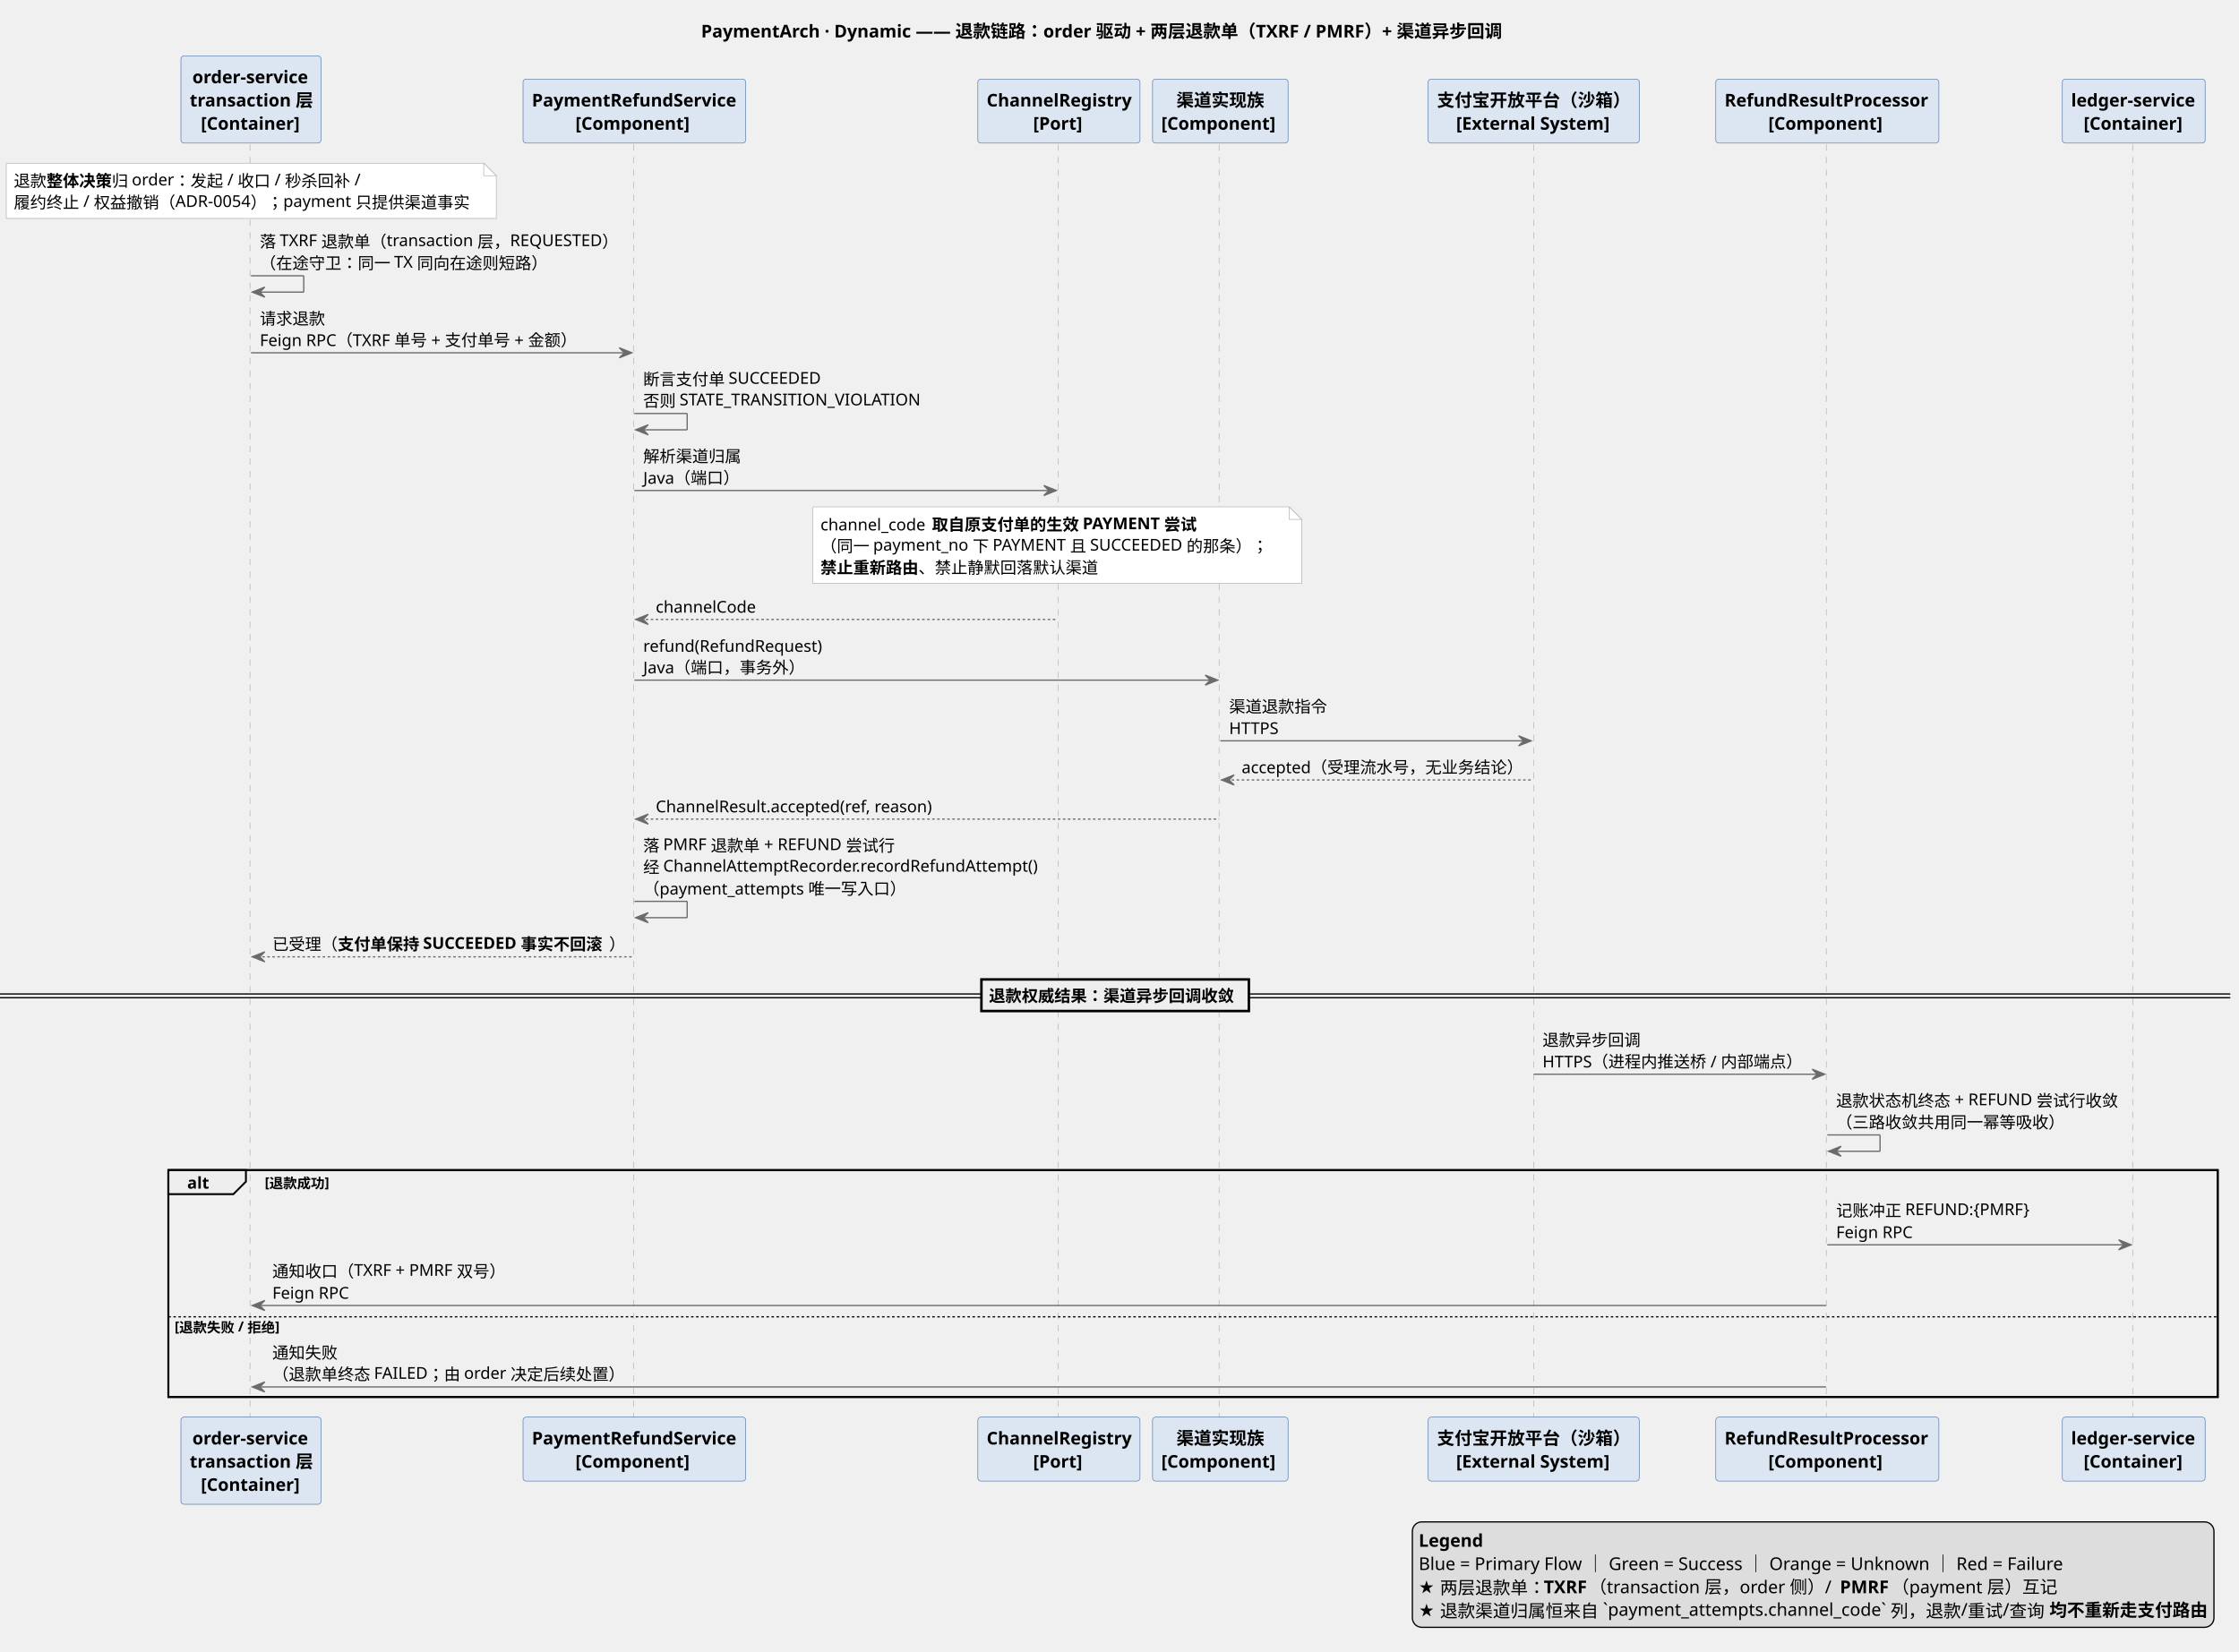
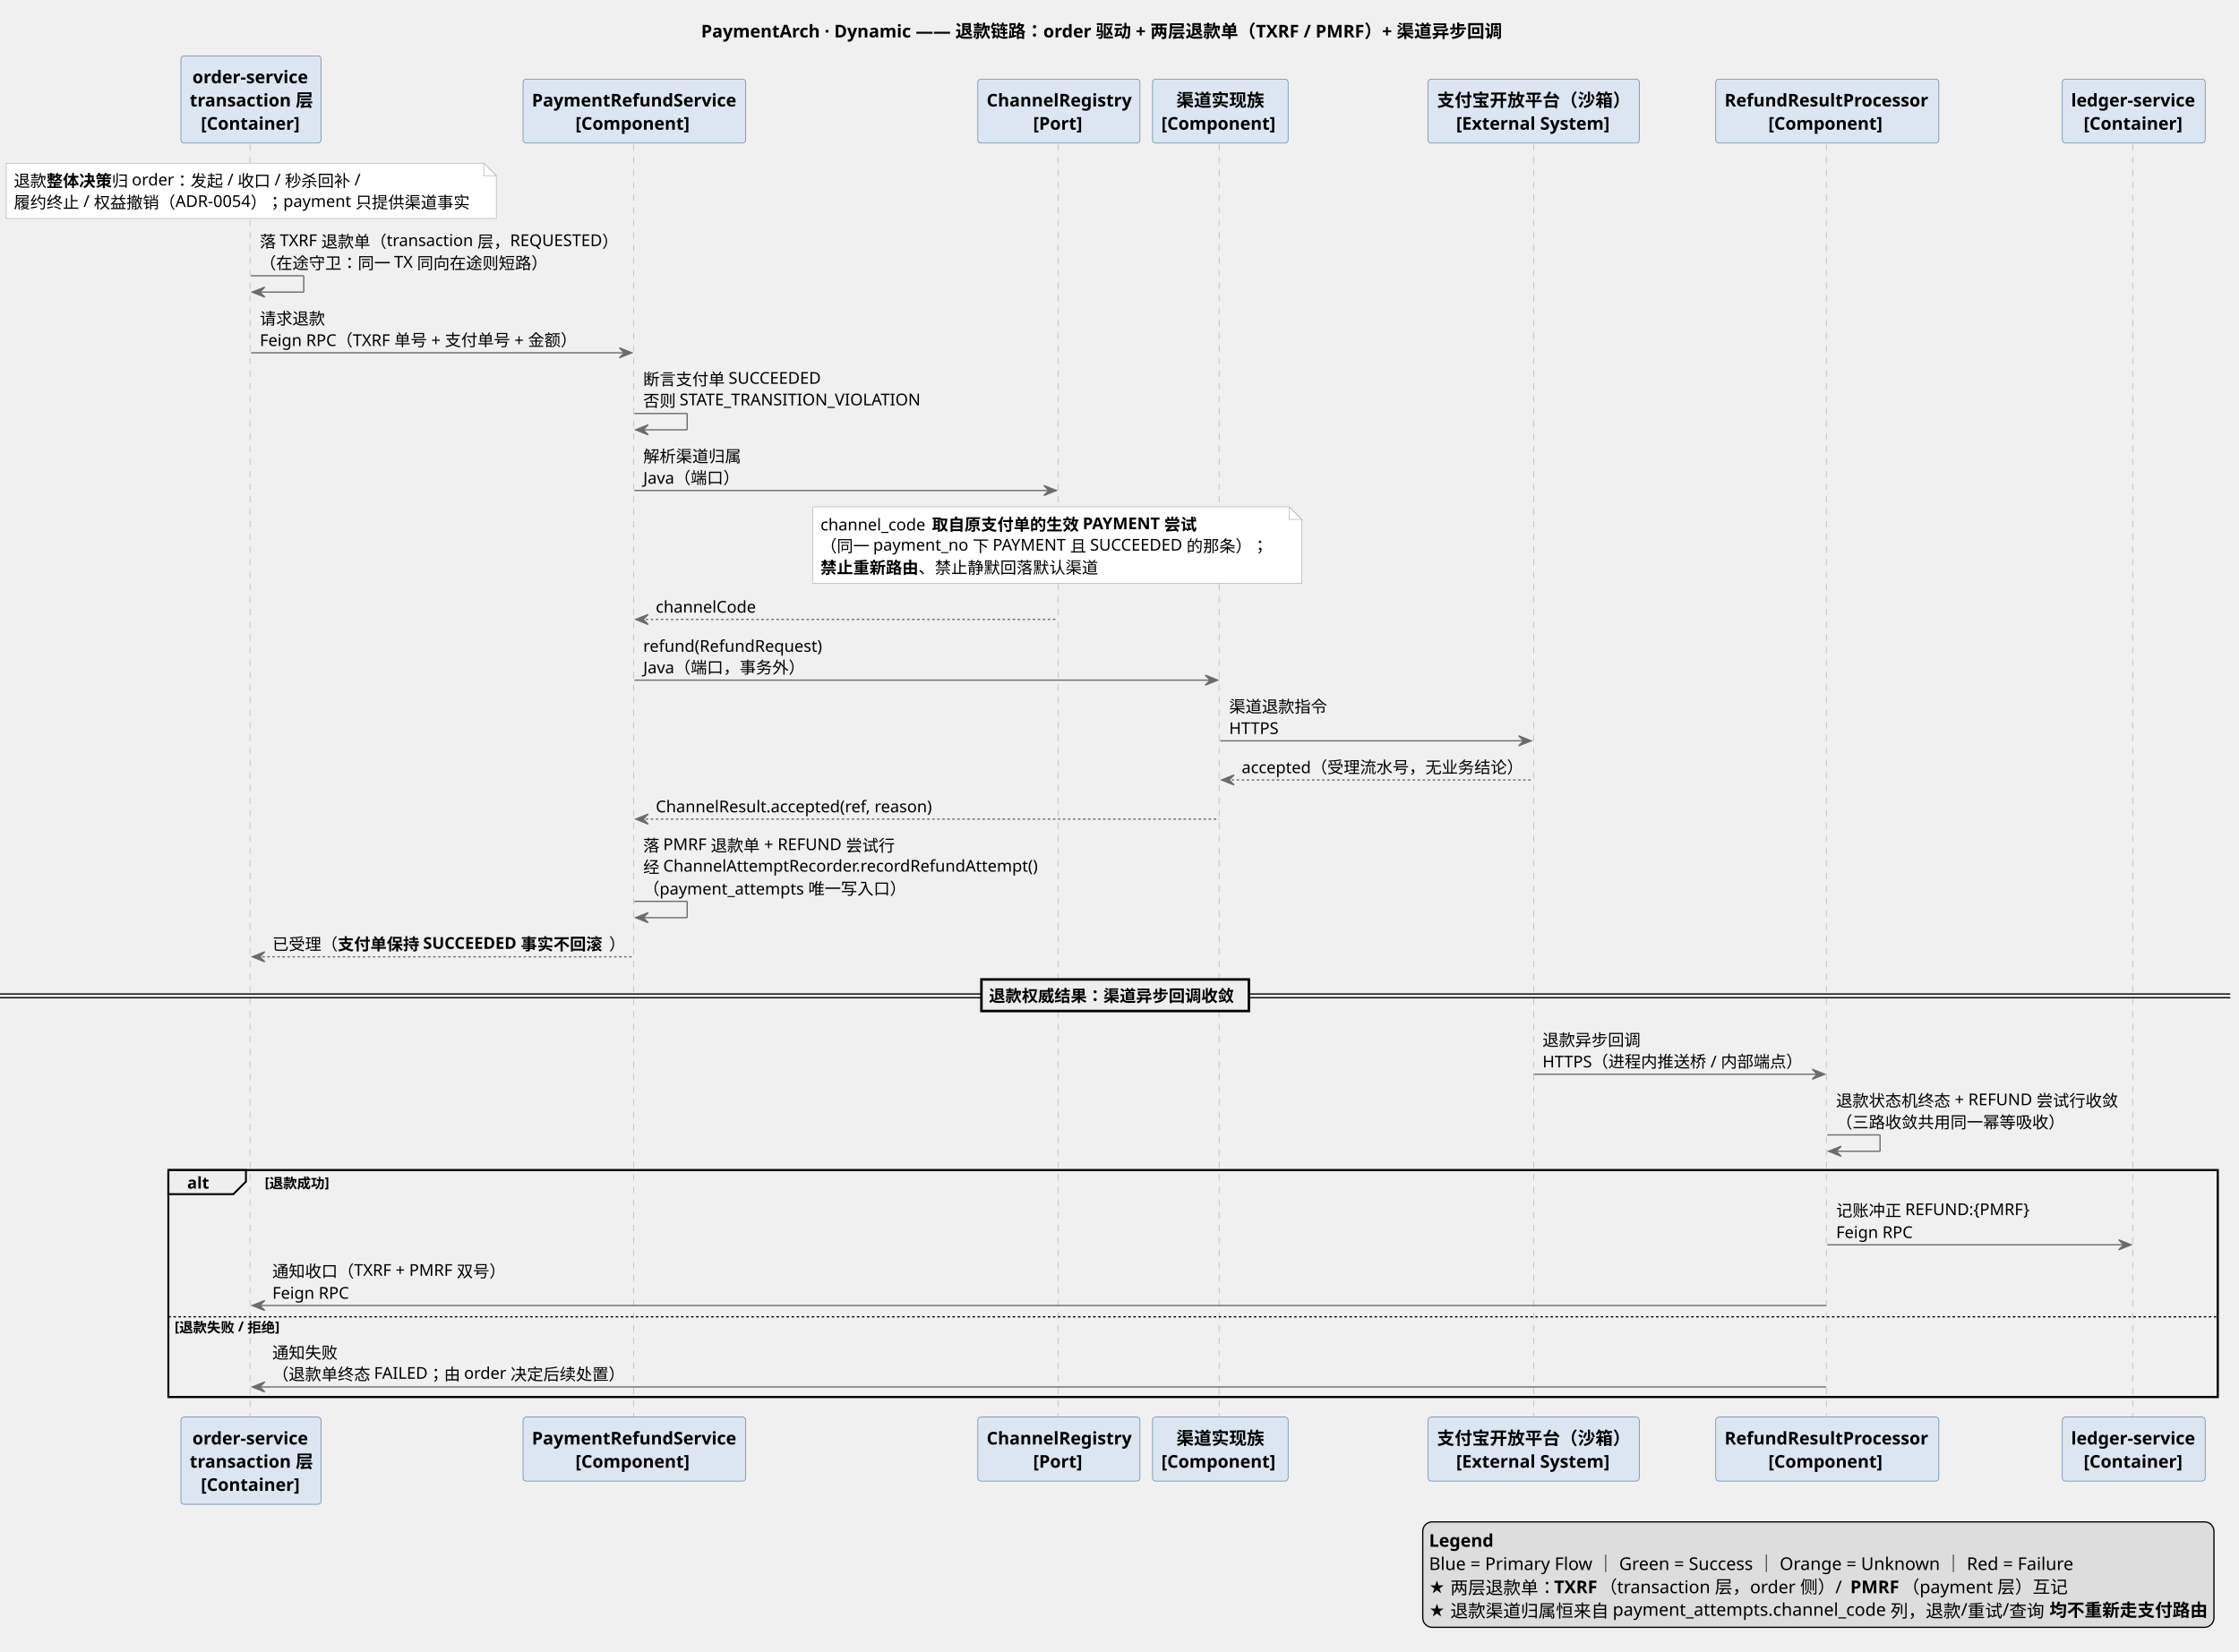
<svg xmlns="http://www.w3.org/2000/svg" contentStyleType="text/css" height="1315px" preserveAspectRatio="none" style="width:1782px;height:1315px;background:#FFFFFF;" version="1.1" viewBox="0 0 1782 1315" width="1782px" zoomAndPan="magnify">
  <defs />
  <g>
    <text fill="#000000" font-family="Microsoft YaHei" font-size="14" font-weight="bold" lengthAdjust="spacing" textLength="658.102" x="557.985" y="29.814">PaymentArch · Dynamic —— 退款链路：order 驱动 + 两层退款单（TXRF / PMRF）+ 渠道异步回调</text>
    <rect fill="none" height="180.622" style="stroke:#000000;stroke-width:1.5;" width="1631.073" x="134" y="931.484" />
    <line style="stroke:#B4B2A9;stroke-width:0.5;stroke-dasharray:5.0,5.0;" x1="199" x2="199" y1="114.91" y2="1129.106" />
    <line style="stroke:#B4B2A9;stroke-width:0.5;stroke-dasharray:5.0,5.0;" x1="504.29" x2="504.29" y1="114.91" y2="1129.106" />
    <line style="stroke:#B4B2A9;stroke-width:0.5;stroke-dasharray:5.0,5.0;" x1="842.245" x2="842.245" y1="114.91" y2="1129.106" />
    <line style="stroke:#B4B2A9;stroke-width:0.5;stroke-dasharray:5.0,5.0;" x1="970.28" x2="970.28" y1="114.91" y2="1129.106" />
    <line style="stroke:#B4B2A9;stroke-width:0.5;stroke-dasharray:5.0,5.0;" x1="1220.666" x2="1220.666" y1="114.91" y2="1129.106" />
    <line style="stroke:#B4B2A9;stroke-width:0.5;stroke-dasharray:5.0,5.0;" x1="1453.547" x2="1453.547" y1="114.91" y2="1129.106" />
    <line style="stroke:#B4B2A9;stroke-width:0.5;stroke-dasharray:5.0,5.0;" x1="1697.384" x2="1697.384" y1="114.91" y2="1129.106" />
    <rect fill="#DCE6F2" height="69.433" rx="2.5" ry="2.5" style="stroke:#5B7DA8;stroke-width:0.5;" width="111.501" x="144" y="44.477" />
    <text fill="#000000" font-family="Microsoft YaHei" font-size="14" font-weight="bold" lengthAdjust="spacing" textLength="93.228" x="153.136" y="66.291">order-service</text>
    <text fill="#000000" font-family="Microsoft YaHei" font-size="14" font-weight="bold" lengthAdjust="spacing" textLength="97.501" x="151" y="84.769">transaction 层</text>
    <text fill="#000000" font-family="Microsoft YaHei" font-size="14" font-weight="bold" lengthAdjust="spacing" textLength="79.789" x="159.856" y="103.246">[Container]</text>
    <rect fill="#DCE6F2" height="69.433" rx="2.5" ry="2.5" style="stroke:#5B7DA8;stroke-width:0.5;" width="111.501" x="144" y="1128.106" />
    <text fill="#000000" font-family="Microsoft YaHei" font-size="14" font-weight="bold" lengthAdjust="spacing" textLength="93.228" x="153.136" y="1149.919">order-service</text>
    <text fill="#000000" font-family="Microsoft YaHei" font-size="14" font-weight="bold" lengthAdjust="spacing" textLength="97.501" x="151" y="1168.397">transaction 层</text>
    <text fill="#000000" font-family="Microsoft YaHei" font-size="14" font-weight="bold" lengthAdjust="spacing" textLength="79.789" x="159.856" y="1186.874">[Container]</text>
    <rect fill="#DCE6F2" height="50.955" rx="2.5" ry="2.5" style="stroke:#5B7DA8;stroke-width:0.5;" width="177.242" x="416.29" y="62.955" />
    <text fill="#000000" font-family="Microsoft YaHei" font-size="14" font-weight="bold" lengthAdjust="spacing" textLength="163.242" x="423.29" y="84.769">PaymentRefundService</text>
    <text fill="#000000" font-family="Microsoft YaHei" font-size="14" font-weight="bold" lengthAdjust="spacing" textLength="93.898" x="457.962" y="103.246">[Component]</text>
    <rect fill="#DCE6F2" height="50.955" rx="2.5" ry="2.5" style="stroke:#5B7DA8;stroke-width:0.5;" width="177.242" x="416.29" y="1128.106" />
    <text fill="#000000" font-family="Microsoft YaHei" font-size="14" font-weight="bold" lengthAdjust="spacing" textLength="163.242" x="423.29" y="1149.919">PaymentRefundService</text>
    <text fill="#000000" font-family="Microsoft YaHei" font-size="14" font-weight="bold" lengthAdjust="spacing" textLength="93.898" x="457.962" y="1168.397">[Component]</text>
    <rect fill="#DCE6F2" height="50.955" rx="2.5" ry="2.5" style="stroke:#5B7DA8;stroke-width:0.5;" width="129.035" x="778.245" y="62.955" />
    <text fill="#000000" font-family="Microsoft YaHei" font-size="14" font-weight="bold" lengthAdjust="spacing" textLength="115.035" x="785.245" y="84.769">ChannelRegistry</text>
    <text fill="#000000" font-family="Microsoft YaHei" font-size="14" font-weight="bold" lengthAdjust="spacing" textLength="41.043" x="822.241" y="103.246">[Port]</text>
    <rect fill="#DCE6F2" height="50.955" rx="2.5" ry="2.5" style="stroke:#5B7DA8;stroke-width:0.5;" width="129.035" x="778.245" y="1128.106" />
    <text fill="#000000" font-family="Microsoft YaHei" font-size="14" font-weight="bold" lengthAdjust="spacing" textLength="115.035" x="785.245" y="1149.919">ChannelRegistry</text>
    <text fill="#000000" font-family="Microsoft YaHei" font-size="14" font-weight="bold" lengthAdjust="spacing" textLength="41.043" x="822.241" y="1168.397">[Port]</text>
    <rect fill="#DCE6F2" height="50.955" rx="2.5" ry="2.5" style="stroke:#5B7DA8;stroke-width:0.5;" width="107.898" x="917.28" y="62.955" />
    <text fill="#000000" font-family="Microsoft YaHei" font-size="14" font-weight="bold" lengthAdjust="spacing" textLength="70" x="936.229" y="84.769">渠道实现族</text>
    <text fill="#000000" font-family="Microsoft YaHei" font-size="14" font-weight="bold" lengthAdjust="spacing" textLength="93.898" x="924.28" y="103.246">[Component]</text>
    <rect fill="#DCE6F2" height="50.955" rx="2.5" ry="2.5" style="stroke:#5B7DA8;stroke-width:0.5;" width="107.898" x="917.28" y="1128.106" />
    <text fill="#000000" font-family="Microsoft YaHei" font-size="14" font-weight="bold" lengthAdjust="spacing" textLength="70" x="936.229" y="1149.919">渠道实现族</text>
    <text fill="#000000" font-family="Microsoft YaHei" font-size="14" font-weight="bold" lengthAdjust="spacing" textLength="93.898" x="924.28" y="1168.397">[Component]</text>
    <rect fill="#DCE6F2" height="50.955" rx="2.5" ry="2.5" style="stroke:#5B7DA8;stroke-width:0.5;" width="168" x="1136.666" y="62.955" />
    <text fill="#000000" font-family="Microsoft YaHei" font-size="14" font-weight="bold" lengthAdjust="spacing" textLength="154" x="1143.666" y="84.769">支付宝开放平台（沙箱）</text>
    <text fill="#000000" font-family="Microsoft YaHei" font-size="14" font-weight="bold" lengthAdjust="spacing" textLength="123.519" x="1158.907" y="103.246">[External System]</text>
    <rect fill="#DCE6F2" height="50.955" rx="2.5" ry="2.5" style="stroke:#5B7DA8;stroke-width:0.5;" width="168" x="1136.666" y="1128.106" />
    <text fill="#000000" font-family="Microsoft YaHei" font-size="14" font-weight="bold" lengthAdjust="spacing" textLength="154" x="1143.666" y="1149.919">支付宝开放平台（沙箱）</text>
    <text fill="#000000" font-family="Microsoft YaHei" font-size="14" font-weight="bold" lengthAdjust="spacing" textLength="123.519" x="1158.907" y="1168.397">[External System]</text>
    <rect fill="#DCE6F2" height="50.955" rx="2.5" ry="2.5" style="stroke:#5B7DA8;stroke-width:0.5;" width="177.564" x="1365.547" y="62.955" />
    <text fill="#000000" font-family="Microsoft YaHei" font-size="14" font-weight="bold" lengthAdjust="spacing" textLength="163.564" x="1372.547" y="84.769">RefundResultProcessor</text>
    <text fill="#000000" font-family="Microsoft YaHei" font-size="14" font-weight="bold" lengthAdjust="spacing" textLength="93.898" x="1407.38" y="103.246">[Component]</text>
    <rect fill="#DCE6F2" height="50.955" rx="2.5" ry="2.5" style="stroke:#5B7DA8;stroke-width:0.5;" width="177.564" x="1365.547" y="1128.106" />
    <text fill="#000000" font-family="Microsoft YaHei" font-size="14" font-weight="bold" lengthAdjust="spacing" textLength="163.564" x="1372.547" y="1149.919">RefundResultProcessor</text>
    <text fill="#000000" font-family="Microsoft YaHei" font-size="14" font-weight="bold" lengthAdjust="spacing" textLength="93.898" x="1407.38" y="1168.397">[Component]</text>
    <rect fill="#DCE6F2" height="50.955" rx="2.5" ry="2.5" style="stroke:#5B7DA8;stroke-width:0.5;" width="113.689" x="1641.384" y="62.955" />
    <text fill="#000000" font-family="Microsoft YaHei" font-size="14" font-weight="bold" lengthAdjust="spacing" textLength="99.689" x="1648.384" y="84.769">ledger-service</text>
    <text fill="#000000" font-family="Microsoft YaHei" font-size="14" font-weight="bold" lengthAdjust="spacing" textLength="79.789" x="1658.334" y="103.246">[Container]</text>
    <rect fill="#DCE6F2" height="50.955" rx="2.5" ry="2.5" style="stroke:#5B7DA8;stroke-width:0.5;" width="113.689" x="1641.384" y="1128.106" />
    <text fill="#000000" font-family="Microsoft YaHei" font-size="14" font-weight="bold" lengthAdjust="spacing" textLength="99.689" x="1648.384" y="1149.919">ledger-service</text>
    <text fill="#000000" font-family="Microsoft YaHei" font-size="14" font-weight="bold" lengthAdjust="spacing" textLength="79.789" x="1658.334" y="1168.397">[Container]</text>
    <path d="M5,129.91 L5,173.91 L395,173.91 L395,139.91 L385,129.91 L5,129.91 " fill="#FFFFFF" style="stroke:#B4B2A9;stroke-width:0.5;" />
    <path d="M385,129.91 L385,139.91 L395,139.91 L385,129.91 " fill="#FFFFFF" style="stroke:#B4B2A9;stroke-width:0.5;" />
    <text fill="#000000" font-family="Microsoft YaHei" font-size="13" lengthAdjust="spacing" textLength="26" x="11" y="148.666">退款</text>
    <text fill="#000000" font-family="Microsoft YaHei" font-size="13" font-weight="bold" lengthAdjust="spacing" textLength="52" x="37" y="148.666">整体决策</text>
    <text fill="#000000" font-family="Microsoft YaHei" font-size="13" lengthAdjust="spacing" textLength="203.626" x="89" y="148.666">归 order：发起 / 收口 / 秒杀回补 /</text>
    <text fill="#000000" font-family="Microsoft YaHei" font-size="13" lengthAdjust="spacing" textLength="369.529" x="11" y="165.823">履约终止 / 权益撤销（ADR-0054）；payment 只提供渠道事实</text>
    <line style="stroke:#6B6B6B;stroke-width:1;" x1="199.75" x2="241.75" y1="219.541" y2="219.541" />
    <line style="stroke:#6B6B6B;stroke-width:1;" x1="241.75" x2="241.75" y1="219.541" y2="232.541" />
    <line style="stroke:#6B6B6B;stroke-width:1;" x1="200.75" x2="241.75" y1="232.541" y2="232.541" />
    <polygon fill="#6B6B6B" points="210.75,228.541,200.75,232.541,210.75,236.541,206.75,232.541" style="stroke:#6B6B6B;stroke-width:1;" />
    <text fill="#000000" font-family="Microsoft YaHei" font-size="13" lengthAdjust="spacing" textLength="291.161" x="206.75" y="196.981">落 TXRF 退款单（transaction 层，REQUESTED）</text>
    <text fill="#000000" font-family="Microsoft YaHei" font-size="13" lengthAdjust="spacing" textLength="231.531" x="206.75" y="214.139">（在途守卫：同一 TX 同向在途则短路）</text>
    <polygon fill="#6B6B6B" points="492.911,276.856,502.911,280.856,492.911,284.856,496.911,280.856" style="stroke:#6B6B6B;stroke-width:1;" />
    <line style="stroke:#6B6B6B;stroke-width:1;" x1="199.75" x2="498.911" y1="280.856" y2="280.856" />
    <text fill="#000000" font-family="Microsoft YaHei" font-size="13" lengthAdjust="spacing" textLength="52" x="206.75" y="258.296">请求退款</text>
    <text fill="#000000" font-family="Microsoft YaHei" font-size="13" lengthAdjust="spacing" textLength="262.799" x="206.75" y="275.454">Feign RPC（TXRF 单号 + 支付单号 + 金额）</text>
    <line style="stroke:#6B6B6B;stroke-width:1;" x1="504.911" x2="546.911" y1="329.172" y2="329.172" />
    <line style="stroke:#6B6B6B;stroke-width:1;" x1="546.911" x2="546.911" y1="329.172" y2="342.172" />
    <line style="stroke:#6B6B6B;stroke-width:1;" x1="505.911" x2="546.911" y1="342.172" y2="342.172" />
    <polygon fill="#6B6B6B" points="515.911,338.172,505.911,342.172,515.911,346.172,511.911,342.172" style="stroke:#6B6B6B;stroke-width:1;" />
    <text fill="#000000" font-family="Microsoft YaHei" font-size="13" lengthAdjust="spacing" textLength="144.695" x="511.911" y="306.612">断言支付单 SUCCEEDED</text>
    <text fill="#000000" font-family="Microsoft YaHei" font-size="13" lengthAdjust="spacing" textLength="231.08" x="511.911" y="323.769">否则 STATE_TRANSITION_VIOLATION</text>
    <polygon fill="#6B6B6B" points="830.762,386.487,840.762,390.487,830.762,394.487,834.762,390.487" style="stroke:#6B6B6B;stroke-width:1;" />
    <line style="stroke:#6B6B6B;stroke-width:1;" x1="504.911" x2="836.762" y1="390.487" y2="390.487" />
    <text fill="#000000" font-family="Microsoft YaHei" font-size="13" lengthAdjust="spacing" textLength="78" x="511.911" y="367.927">解析渠道归属</text>
    <text fill="#000000" font-family="Microsoft YaHei" font-size="13" lengthAdjust="spacing" textLength="78.343" x="511.911" y="385.085">Java（端口）</text>
    <path d="M647,403.487 L647,464.487 L1036,464.487 L1036,413.487 L1026,403.487 L647,403.487 " fill="#FFFFFF" style="stroke:#B4B2A9;stroke-width:0.5;" />
    <path d="M1026,403.487 L1026,413.487 L1036,413.487 L1026,403.487 " fill="#FFFFFF" style="stroke:#B4B2A9;stroke-width:0.5;" />
    <text fill="#000000" font-family="Microsoft YaHei" font-size="13" lengthAdjust="spacing" textLength="84.868" x="653" y="422.243">channel_code</text>
    <text fill="#000000" font-family="Microsoft YaHei" font-size="13" font-weight="bold" lengthAdjust="spacing" textLength="217.452" x="741.715" y="422.243">取自原支付单的生效 PAYMENT 尝试</text>
    <text fill="#000000" font-family="Microsoft YaHei" font-size="13" lengthAdjust="spacing" textLength="368.627" x="653" y="439.4">（同一 payment_no 下 PAYMENT 且 SUCCEEDED 的那条）；</text>
    <text fill="#000000" font-family="Microsoft YaHei" font-size="13" font-weight="bold" lengthAdjust="spacing" textLength="78" x="653" y="456.558">禁止重新路由</text>
    <text fill="#000000" font-family="Microsoft YaHei" font-size="13" lengthAdjust="spacing" textLength="143" x="731" y="456.558">、禁止静默回落默认渠道</text>
    <polygon fill="#6B6B6B" points="515.911,489.118,505.911,493.118,515.911,497.118,511.911,493.118" style="stroke:#6B6B6B;stroke-width:1;" />
    <line style="stroke:#6B6B6B;stroke-width:1;stroke-dasharray:2.0,2.0;" x1="509.911" x2="841.762" y1="493.118" y2="493.118" />
    <text fill="#000000" font-family="Microsoft YaHei" font-size="13" lengthAdjust="spacing" textLength="81.218" x="521.911" y="487.716">channelCode</text>
    <polygon fill="#6B6B6B" points="959.229,537.434,969.229,541.434,959.229,545.434,963.229,541.434" style="stroke:#6B6B6B;stroke-width:1;" />
    <line style="stroke:#6B6B6B;stroke-width:1;" x1="504.911" x2="965.229" y1="541.434" y2="541.434" />
    <text fill="#000000" font-family="Microsoft YaHei" font-size="13" lengthAdjust="spacing" textLength="145" x="511.911" y="518.874">refund(RefundRequest)</text>
    <text fill="#000000" font-family="Microsoft YaHei" font-size="13" lengthAdjust="spacing" textLength="130.343" x="511.911" y="536.031">Java（端口，事务外）</text>
    <polygon fill="#6B6B6B" points="1208.666,585.749,1218.666,589.749,1208.666,593.749,1212.666,589.749" style="stroke:#6B6B6B;stroke-width:1;" />
    <line style="stroke:#6B6B6B;stroke-width:1;" x1="971.229" x2="1214.666" y1="589.749" y2="589.749" />
    <text fill="#000000" font-family="Microsoft YaHei" font-size="13" lengthAdjust="spacing" textLength="78" x="978.229" y="567.189">渠道退款指令</text>
    <text fill="#000000" font-family="Microsoft YaHei" font-size="13" lengthAdjust="spacing" textLength="40.416" x="978.229" y="584.347">HTTPS</text>
    <polygon fill="#6B6B6B" points="982.229,616.907,972.229,620.907,982.229,624.907,978.229,620.907" style="stroke:#6B6B6B;stroke-width:1;" />
    <line style="stroke:#6B6B6B;stroke-width:1;stroke-dasharray:2.0,2.0;" x1="976.229" x2="1219.666" y1="620.907" y2="620.907" />
    <text fill="#000000" font-family="Microsoft YaHei" font-size="13" lengthAdjust="spacing" textLength="225.437" x="988.229" y="615.504">accepted（受理流水号，无业务结论）</text>
    <polygon fill="#6B6B6B" points="515.911,648.064,505.911,652.064,515.911,656.064,511.911,652.064" style="stroke:#6B6B6B;stroke-width:1;" />
    <line style="stroke:#6B6B6B;stroke-width:1;stroke-dasharray:2.0,2.0;" x1="509.911" x2="970.229" y1="652.064" y2="652.064" />
    <text fill="#000000" font-family="Microsoft YaHei" font-size="13" lengthAdjust="spacing" textLength="222.828" x="521.911" y="646.662">ChannelResult.accepted(ref, reason)</text>
    <line style="stroke:#6B6B6B;stroke-width:1;" x1="504.911" x2="546.911" y1="717.538" y2="717.538" />
    <line style="stroke:#6B6B6B;stroke-width:1;" x1="546.911" x2="546.911" y1="717.538" y2="730.538" />
    <line style="stroke:#6B6B6B;stroke-width:1;" x1="505.911" x2="546.911" y1="730.538" y2="730.538" />
    <polygon fill="#6B6B6B" points="515.911,726.538,505.911,730.538,515.911,734.538,511.911,730.538" style="stroke:#6B6B6B;stroke-width:1;" />
    <text fill="#000000" font-family="Microsoft YaHei" font-size="13" lengthAdjust="spacing" textLength="208.641" x="511.911" y="677.82">落 PMRF 退款单 + REFUND 尝试行</text>
    <text fill="#000000" font-family="Microsoft YaHei" font-size="13" lengthAdjust="spacing" textLength="323.851" x="511.911" y="694.977">经 ChannelAttemptRecorder.recordRefundAttempt()</text>
    <text fill="#000000" font-family="Microsoft YaHei" font-size="13" lengthAdjust="spacing" textLength="211.047" x="511.911" y="712.135">（payment_attempts 唯一写入口）</text>
    <polygon fill="#6B6B6B" points="210.75,757.695,200.75,761.695,210.75,765.695,206.75,761.695" style="stroke:#6B6B6B;stroke-width:1;" />
    <line style="stroke:#6B6B6B;stroke-width:1;stroke-dasharray:2.0,2.0;" x1="204.75" x2="503.911" y1="761.695" y2="761.695" />
    <text fill="#000000" font-family="Microsoft YaHei" font-size="13" lengthAdjust="spacing" textLength="52" x="216.75" y="756.293">已受理（</text>
    <text fill="#000000" font-family="Microsoft YaHei" font-size="13" font-weight="bold" lengthAdjust="spacing" textLength="216.042" x="268.75" y="756.293">支付单保持 SUCCEEDED 事实不回滚</text>
    <text fill="#000000" font-family="Microsoft YaHei" font-size="13" lengthAdjust="spacing" textLength="13" x="484.793" y="756.293">）</text>
    <rect fill="#EEEEEE" height="3" style="stroke:#EEEEEE;stroke-width:1;" width="1775.073" x="0" y="791.274" />
    <line style="stroke:#000000;stroke-width:1;" x1="0" x2="1775.073" y1="791.274" y2="791.274" />
    <line style="stroke:#000000;stroke-width:1;" x1="0" x2="1775.073" y1="794.274" y2="794.274" />
    <rect fill="#EEEEEE" height="25.158" style="stroke:#000000;stroke-width:2;" width="212.872" x="781.1" y="779.695" />
    <text fill="#000000" font-family="Microsoft YaHei" font-size="13" font-weight="bold" lengthAdjust="spacing" textLength="195" x="787.1" y="797.451">退款权威结果：渠道异步回调收敛</text>
    <polygon fill="#6B6B6B" points="1442.329,851.168,1452.329,855.168,1442.329,859.168,1446.329,855.168" style="stroke:#6B6B6B;stroke-width:1;" />
    <line style="stroke:#6B6B6B;stroke-width:1;" x1="1220.666" x2="1448.329" y1="855.168" y2="855.168" />
    <text fill="#000000" font-family="Microsoft YaHei" font-size="13" lengthAdjust="spacing" textLength="78" x="1227.666" y="832.608">退款异步回调</text>
    <text fill="#000000" font-family="Microsoft YaHei" font-size="13" lengthAdjust="spacing" textLength="209.663" x="1227.666" y="849.766">HTTPS（进程内推送桥 / 内部端点）</text>
    <line style="stroke:#6B6B6B;stroke-width:1;" x1="1454.329" x2="1496.329" y1="903.484" y2="903.484" />
    <line style="stroke:#6B6B6B;stroke-width:1;" x1="1496.329" x2="1496.329" y1="903.484" y2="916.484" />
    <line style="stroke:#6B6B6B;stroke-width:1;" x1="1455.329" x2="1496.329" y1="916.484" y2="916.484" />
    <polygon fill="#6B6B6B" points="1465.329,912.484,1455.329,916.484,1465.329,920.484,1461.329,916.484" style="stroke:#6B6B6B;stroke-width:1;" />
    <text fill="#000000" font-family="Microsoft YaHei" font-size="13" lengthAdjust="spacing" textLength="229.899" x="1461.329" y="880.924">退款状态机终态 + REFUND 尝试行收敛</text>
    <text fill="#000000" font-family="Microsoft YaHei" font-size="13" lengthAdjust="spacing" textLength="182" x="1461.329" y="898.082">（三路收敛共用同一幂等吸收）</text>
    <path d="M134,931.484 L195.739,931.484 L195.739,940.642 L185.739,950.642 L134,950.642 L134,931.484 " fill="#EEEEEE" style="stroke:#000000;stroke-width:1.5;" />
    <rect fill="none" height="180.622" style="stroke:#000000;stroke-width:1.5;" width="1631.073" x="134" y="931.484" />
    <text fill="#000000" font-family="Microsoft YaHei" font-size="13" font-weight="bold" lengthAdjust="spacing" textLength="16.739" x="149" y="946.239">alt</text>
    <text fill="#000000" font-family="Microsoft YaHei" font-size="11" font-weight="bold" lengthAdjust="spacing" textLength="52.572" x="210.739" y="945.123">[退款成功]</text>
    <polygon fill="#6B6B6B" points="1686.228,986.957,1696.228,990.957,1686.228,994.957,1690.228,990.957" style="stroke:#6B6B6B;stroke-width:1;" />
    <line style="stroke:#6B6B6B;stroke-width:1;" x1="1454.329" x2="1692.228" y1="990.957" y2="990.957" />
    <text fill="#000000" font-family="Microsoft YaHei" font-size="13" lengthAdjust="spacing" textLength="156.425" x="1461.329" y="968.397">记账冲正 REFUND:{PMRF}</text>
    <text fill="#000000" font-family="Microsoft YaHei" font-size="13" lengthAdjust="spacing" textLength="63.051" x="1461.329" y="985.555">Feign RPC</text>
    <polygon fill="#6B6B6B" points="210.75,1035.273,200.75,1039.273,210.75,1043.273,206.75,1039.273" style="stroke:#6B6B6B;stroke-width:1;" />
    <line style="stroke:#6B6B6B;stroke-width:1;" x1="204.75" x2="1453.329" y1="1039.273" y2="1039.273" />
    <text fill="#000000" font-family="Microsoft YaHei" font-size="13" lengthAdjust="spacing" textLength="192.461" x="216.75" y="1016.712">通知收口（TXRF + PMRF 双号）</text>
    <text fill="#000000" font-family="Microsoft YaHei" font-size="13" lengthAdjust="spacing" textLength="63.051" x="216.75" y="1033.87">Feign RPC</text>
    <line style="stroke:#000000;stroke-width:1;stroke-dasharray:2.0,2.0;" x1="134" x2="1765.073" y1="1048.273" y2="1048.273" />
    <text fill="#000000" font-family="Microsoft YaHei" font-size="11" font-weight="bold" lengthAdjust="spacing" textLength="86.324" x="139" y="1059.912">[退款失败 / 拒绝]</text>
    <polygon fill="#6B6B6B" points="210.75,1100.106,200.75,1104.106,210.75,1108.106,206.75,1104.106" style="stroke:#6B6B6B;stroke-width:1;" />
    <line style="stroke:#6B6B6B;stroke-width:1;" x1="204.75" x2="1453.329" y1="1104.106" y2="1104.106" />
    <text fill="#000000" font-family="Microsoft YaHei" font-size="13" lengthAdjust="spacing" textLength="52" x="216.75" y="1081.546">通知失败</text>
    <text fill="#000000" font-family="Microsoft YaHei" font-size="13" lengthAdjust="spacing" textLength="284.019" x="216.75" y="1098.704">（退款单终态 FAILED；由 order 决定后续处置）</text>
-     <rect fill="#DDDDDD" height="83.91" id="_legend" rx="7.5" ry="7.5" style="stroke:#000000;stroke-width:1;" width="637.977" x="1124.096" y="1211.539" />
-     <text fill="#000000" font-family="Microsoft YaHei" font-size="14" font-weight="bold" lengthAdjust="spacing" textLength="51.632" x="1129.096" y="1231.352">Legend</text>
-     <text fill="#000000" font-family="Microsoft YaHei" font-size="14" lengthAdjust="spacing" textLength="533.552" x="1129.096" y="1249.83">Blue = Primary Flow ｜ Green = Success ｜ Orange = Unknown ｜ Red = Failure</text>
-     <text fill="#000000" font-family="Microsoft YaHei" font-size="14" lengthAdjust="spacing" textLength="99.565" x="1129.096" y="1268.307">★ 两层退款单：</text>
-     <text fill="#000000" font-family="Microsoft YaHei" font-size="14" font-weight="bold" lengthAdjust="spacing" textLength="36.148" x="1228.662" y="1268.307">TXRF</text>
-     <text fill="#000000" font-family="Microsoft YaHei" font-size="14" lengthAdjust="spacing" textLength="195.392" x="1264.81" y="1268.307">（transaction 层，order 侧）/</text>
-     <text fill="#000000" font-family="Microsoft YaHei" font-size="14" font-weight="bold" lengthAdjust="spacing" textLength="41.187" x="1464.344" y="1268.307">PMRF</text>
-     <text fill="#000000" font-family="Microsoft YaHei" font-size="14" lengthAdjust="spacing" textLength="133.137" x="1505.531" y="1268.307">（payment 层）互记</text>
-     <text fill="#000000" font-family="Microsoft YaHei" font-size="14" lengthAdjust="spacing" textLength="501.977" x="1129.096" y="1286.785">★ 退款渠道归属恒来自 `payment_attempts.channel_code` 列，退款/重试/查询</text>
+     <rect fill="#DDDDDD" height="83.91" id="_legend" rx="7.5" ry="7.5" style="stroke:#000000;stroke-width:1;" width="629.719" x="1132.354" y="1211.539" />
+     <text fill="#000000" font-family="Microsoft YaHei" font-size="14" font-weight="bold" lengthAdjust="spacing" textLength="51.632" x="1137.354" y="1231.352">Legend</text>
+     <text fill="#000000" font-family="Microsoft YaHei" font-size="14" lengthAdjust="spacing" textLength="533.552" x="1137.354" y="1249.83">Blue = Primary Flow ｜ Green = Success ｜ Orange = Unknown ｜ Red = Failure</text>
+     <text fill="#000000" font-family="Microsoft YaHei" font-size="14" lengthAdjust="spacing" textLength="99.565" x="1137.354" y="1268.307">★ 两层退款单：</text>
+     <text fill="#000000" font-family="Microsoft YaHei" font-size="14" font-weight="bold" lengthAdjust="spacing" textLength="36.148" x="1236.919" y="1268.307">TXRF</text>
+     <text fill="#000000" font-family="Microsoft YaHei" font-size="14" lengthAdjust="spacing" textLength="195.392" x="1273.068" y="1268.307">（transaction 层，order 侧）/</text>
+     <text fill="#000000" font-family="Microsoft YaHei" font-size="14" font-weight="bold" lengthAdjust="spacing" textLength="41.187" x="1472.602" y="1268.307">PMRF</text>
+     <text fill="#000000" font-family="Microsoft YaHei" font-size="14" lengthAdjust="spacing" textLength="133.137" x="1513.789" y="1268.307">（payment 层）互记</text>
+     <text fill="#000000" font-family="Microsoft YaHei" font-size="14" lengthAdjust="spacing" textLength="493.719" x="1137.354" y="1286.785">★ 退款渠道归属恒来自 payment_attempts.channel_code 列，退款/重试/查询</text>
    <text fill="#000000" font-family="Microsoft YaHei" font-size="14" font-weight="bold" lengthAdjust="spacing" textLength="126" x="1631.073" y="1286.785">均不重新走支付路由</text>
  </g>
</svg>
